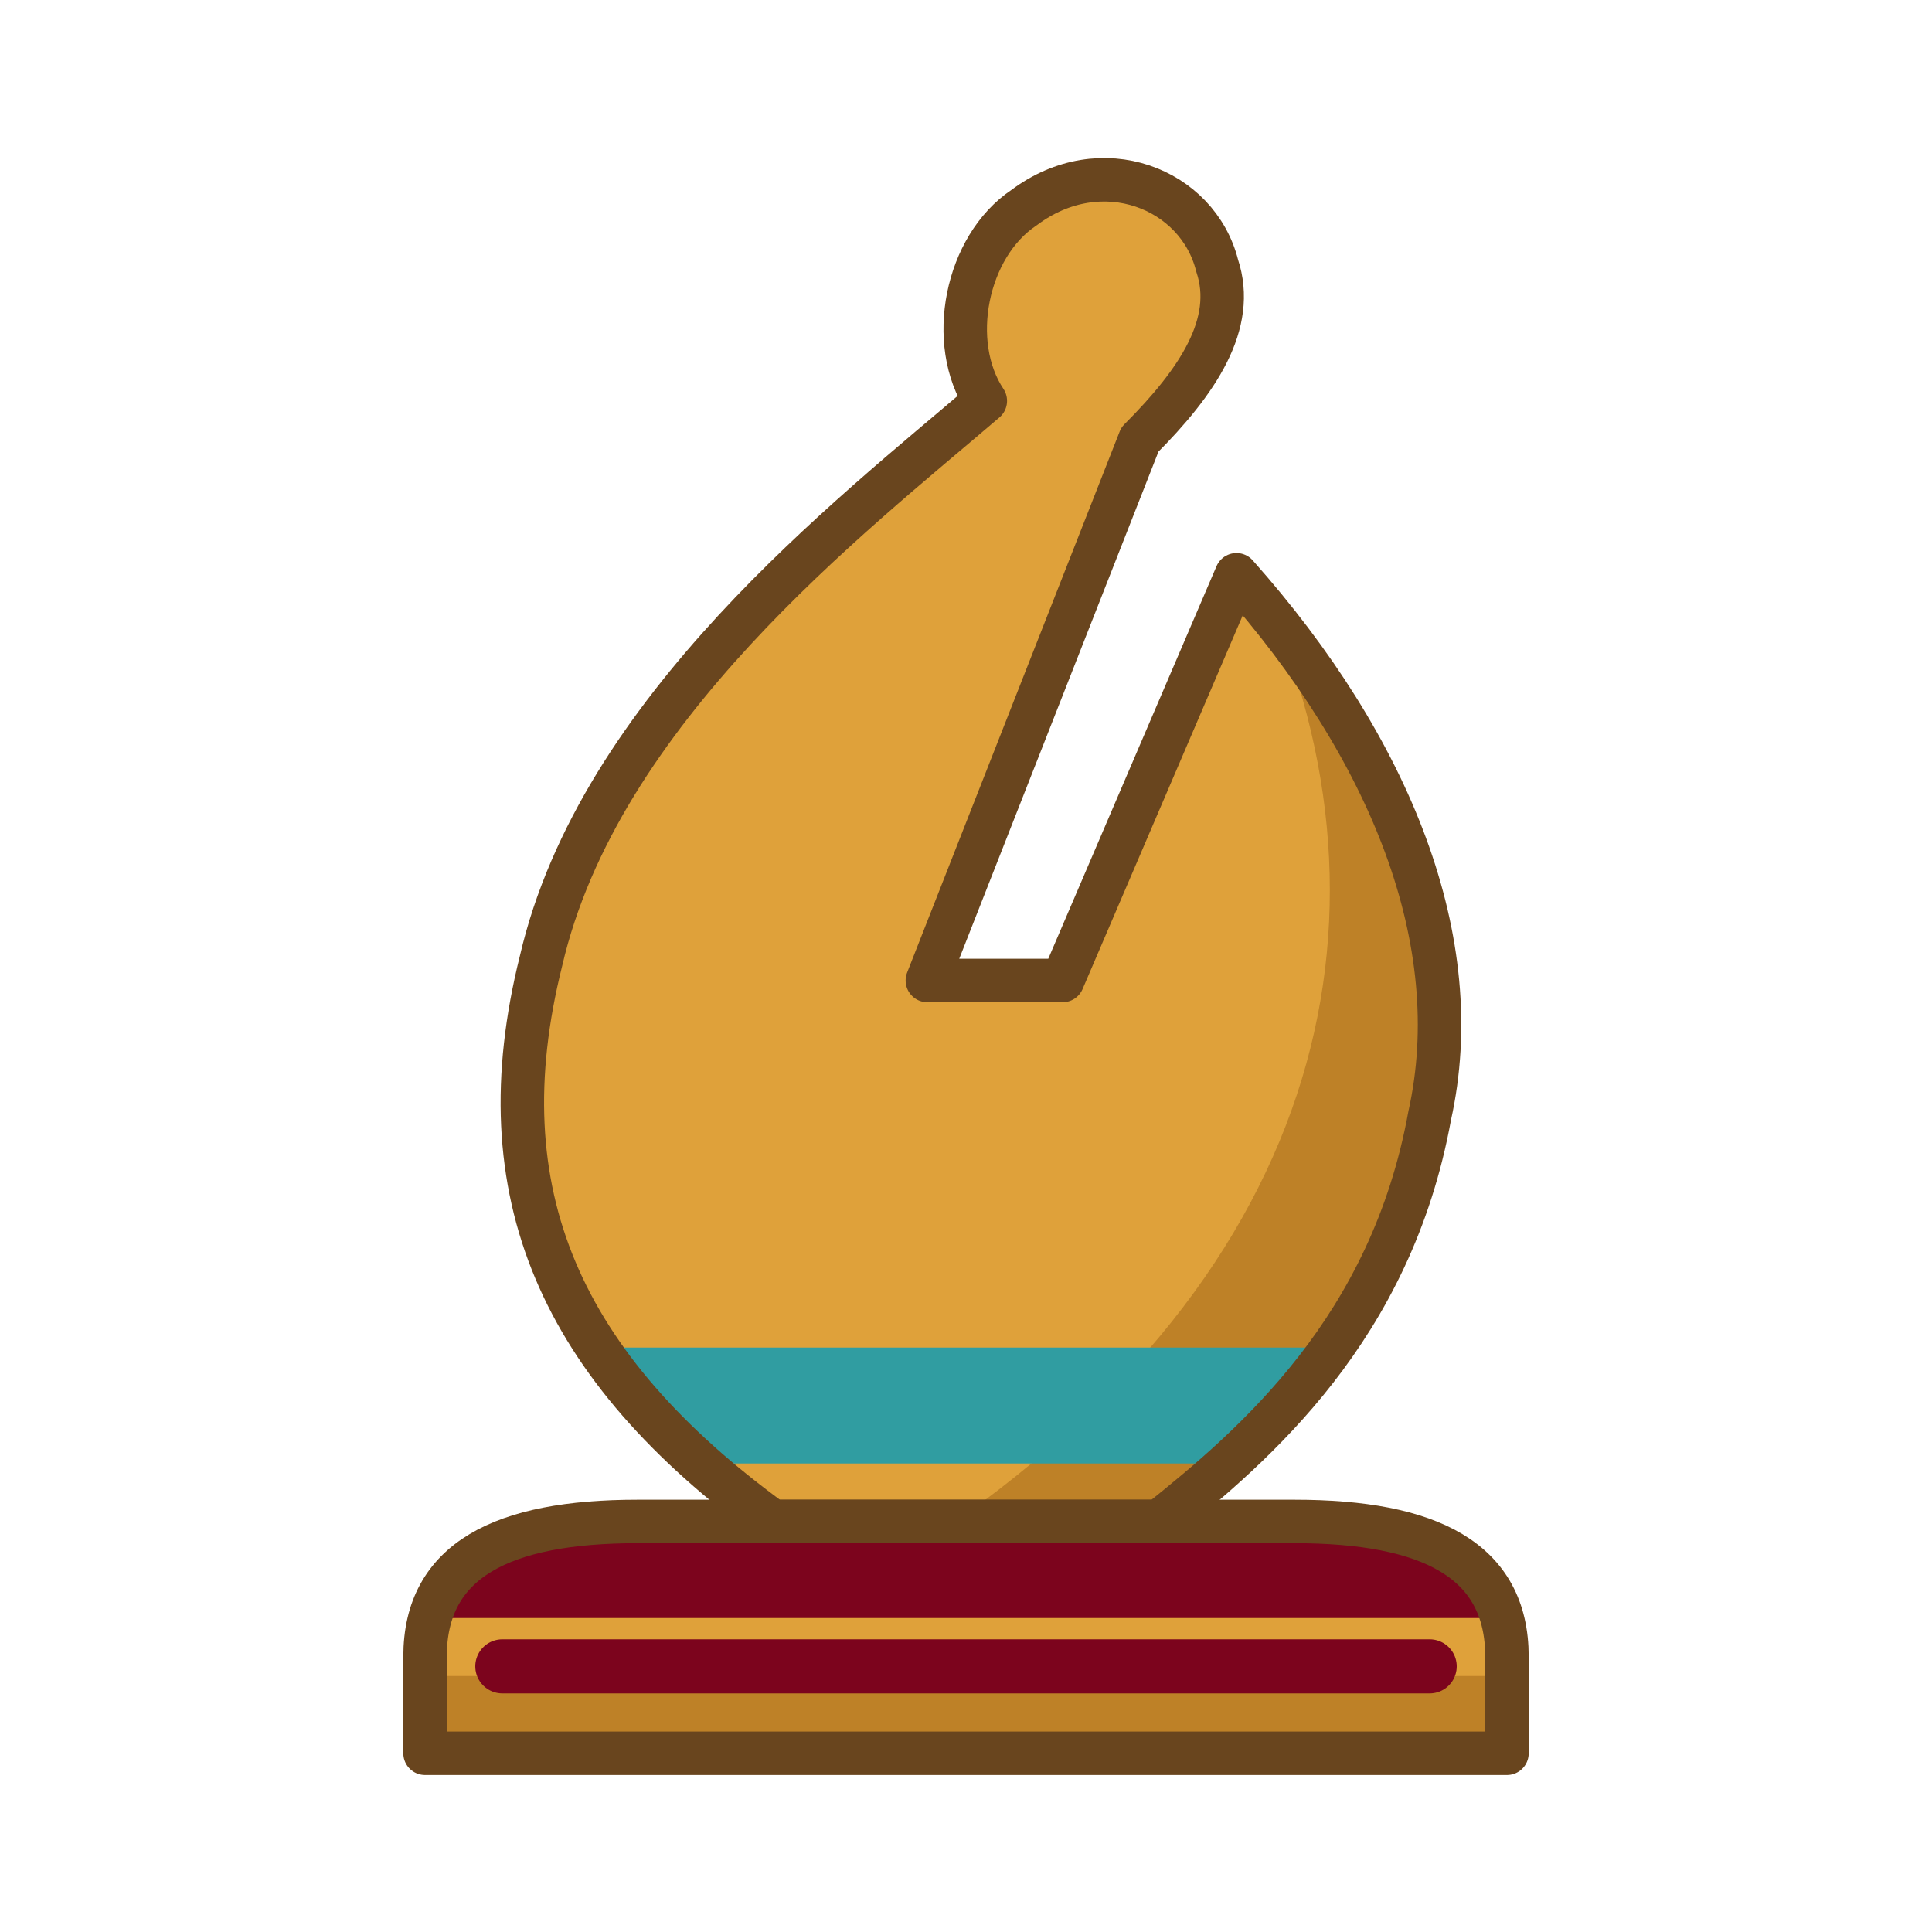
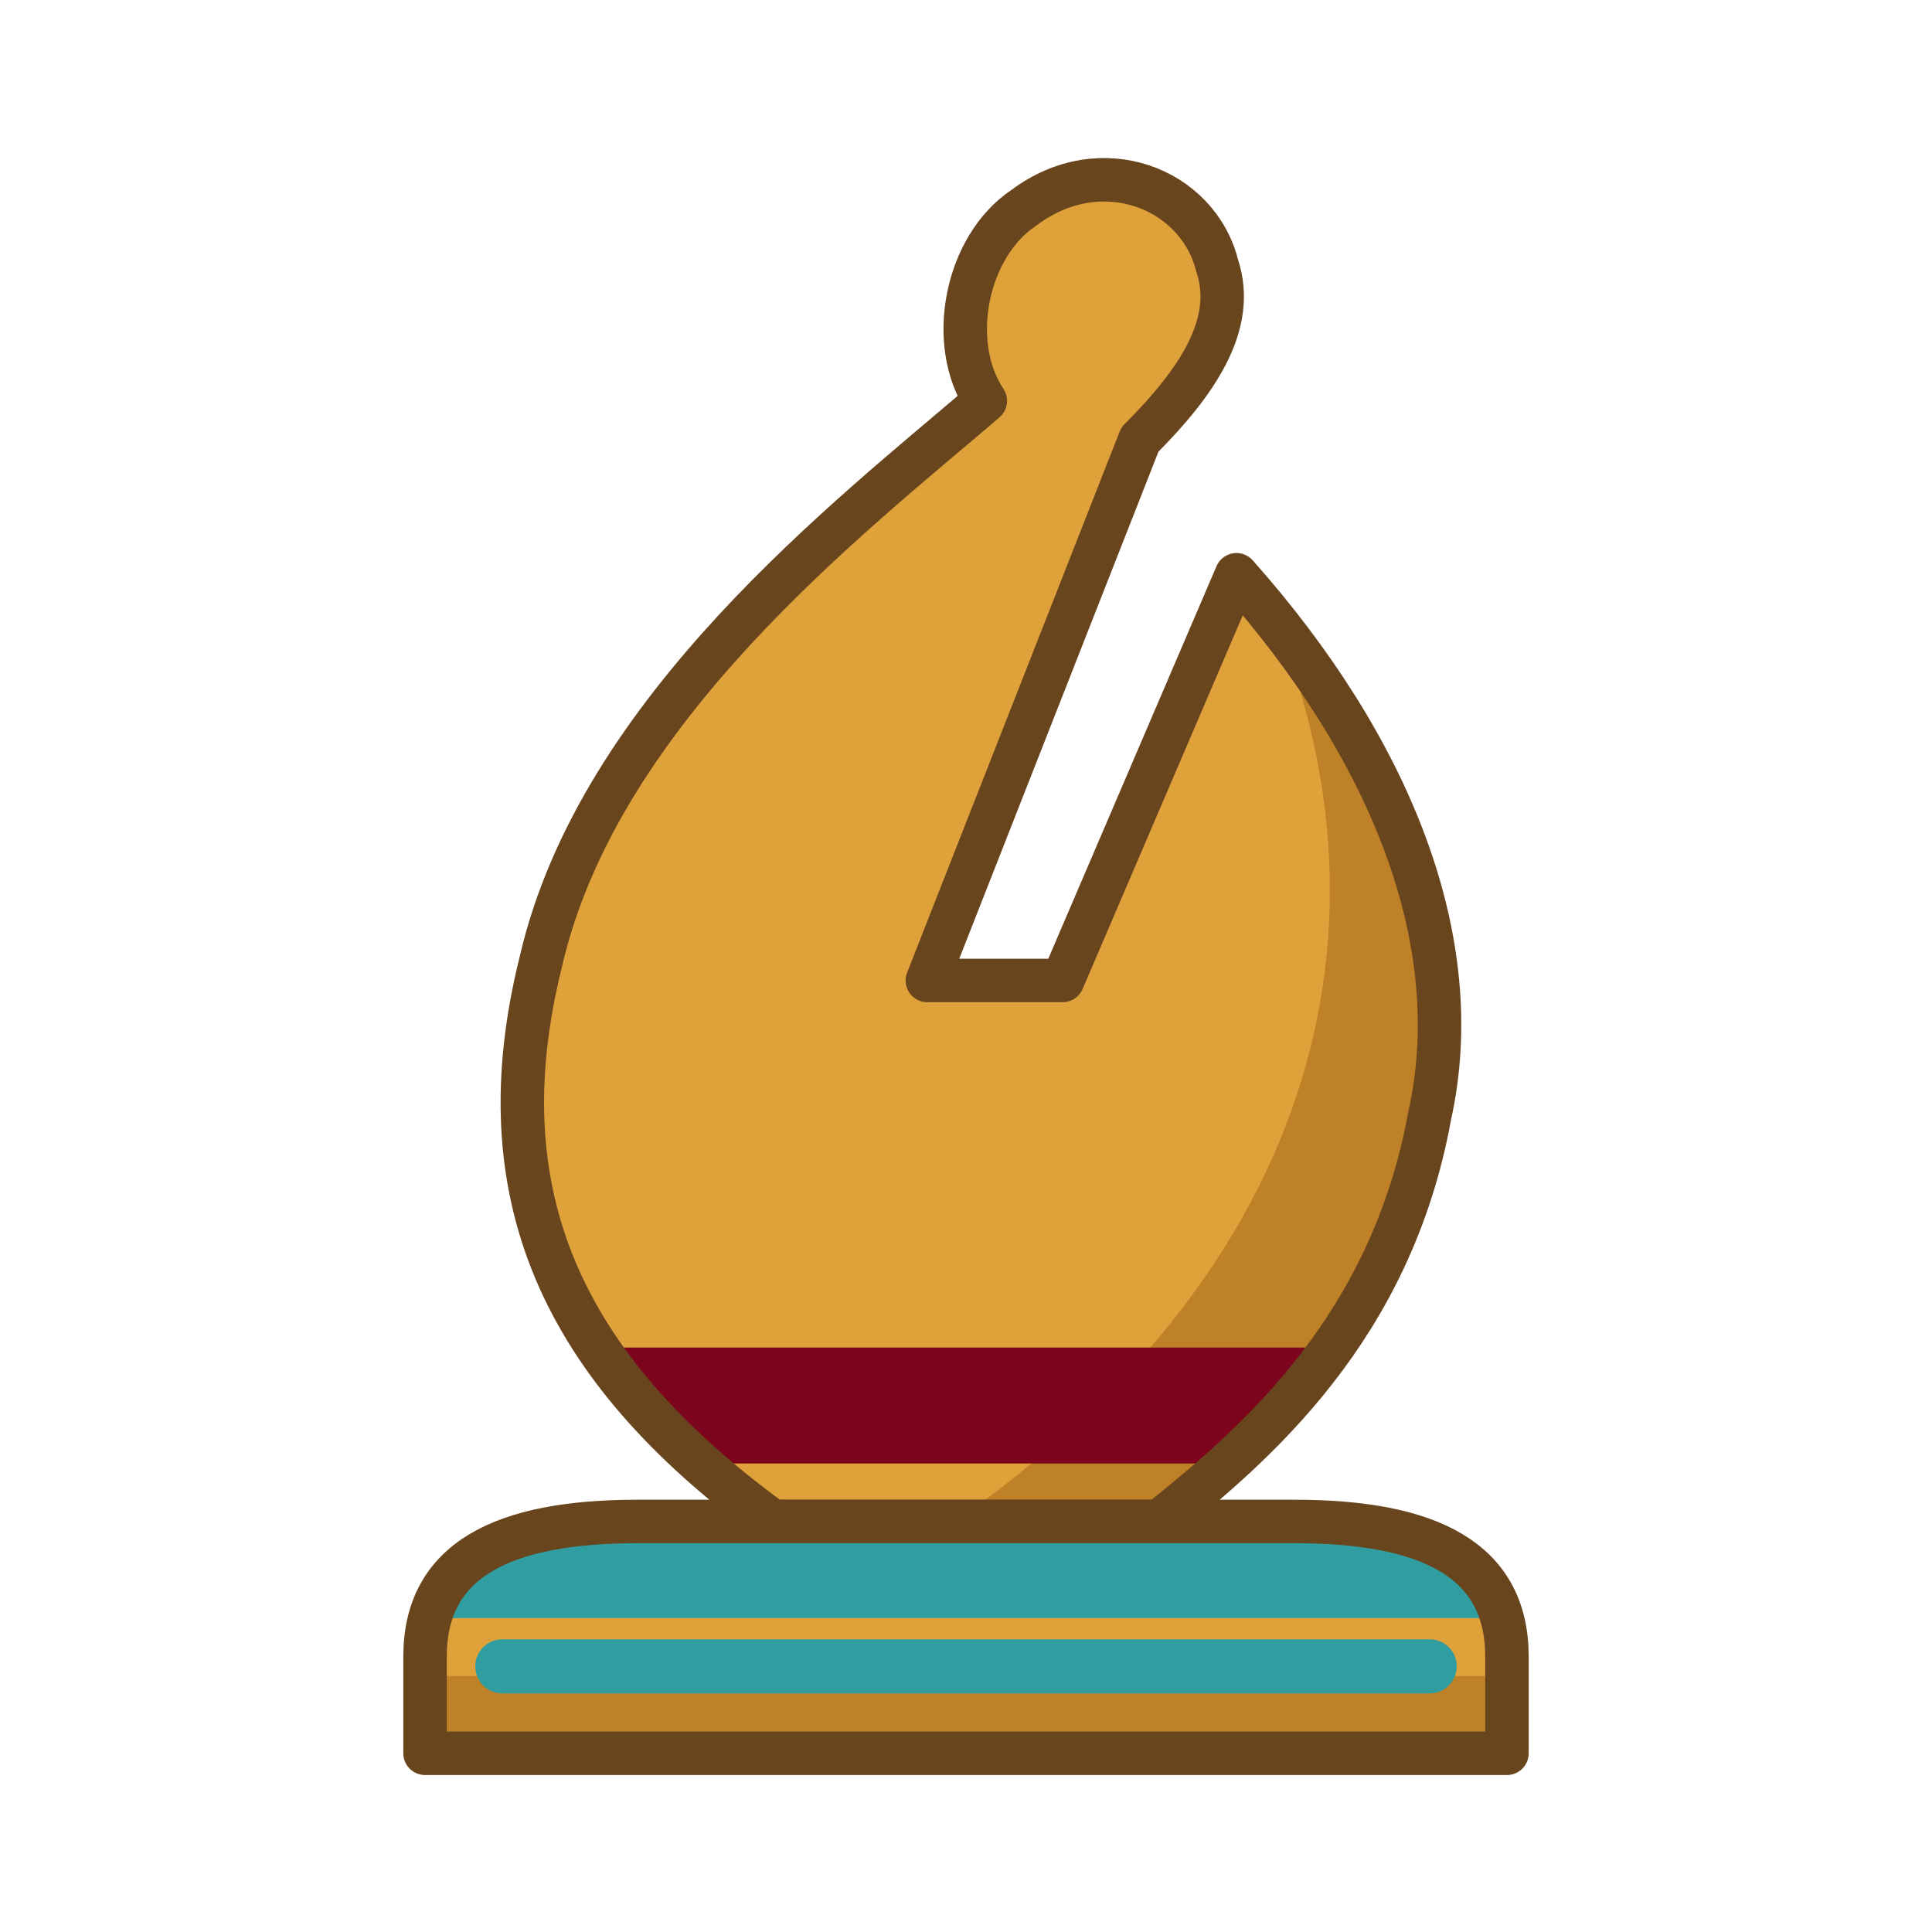
<svg xmlns="http://www.w3.org/2000/svg" viewBox="0 -1.75 100 100">
  <g fill="#DFA13A" stroke="#69451E" stroke-width="2.25" stroke-linejoin="round" stroke-linecap="round">
    <path d="M40 77 C29 69 25 60 28 48 C31 35 44 25 51 19 C49 16 50 11 53 9 C57 6 62 8 63 12 C64 15 62 18 59 21 L48 49 H55 L64 28 C72 37 76 47 74 56 C72 67 65 73 60 77 Z" fill="#DFA13A" stroke="none" fill-rule="evenodd" />
    <defs>
      <clipPath id="s6">
        <path d="M40 77 C29 69 25 60 28 48 C31 35 44 25 51 19 C49 16 50 11 53 9 C57 6 62 8 63 12 C64 15 62 18 59 21 L48 49 H55 L64 28 C72 37 76 47 74 56 C72 67 65 73 60 77 Z" clip-rule="evenodd" />
      </clipPath>
    </defs>
    <path d="M65 28 C77 40 79 57 67 70 L59 78 H48 C69 64 73 45 65 28 Z" fill="#BE8127" stroke="none" clip-path="url(#s6)" />
    <g stroke="none" clip-path="url(#s6)">
-       <path d="M10 68 H90 V74 H10 Z" fill="#309DA1" />
-       <path d="M10 78 H90 V82 H10 Z" fill="#7C041D" />
+       <path d="M10 68 H90 V74 H10 Z" fill="#7C041D" />
+       <path d="M10 78 H90 V82 H10 Z" fill="#309DA1" />
    </g>
    <path d="M40 77 C29 69 25 60 28 48 C31 35 44 25 51 19 C49 16 50 11 53 9 C57 6 62 8 63 12 C64 15 62 18 59 21 L48 49 H55 L64 28 C72 37 76 47 74 56 C72 67 65 73 60 77 Z" fill="none" />
    <path d="M22 89 V84 C22 79 26 77 33 77 H67 C74 77 78 79 78 84 V89 Z" fill="#DFA13A" stroke="none" fill-rule="evenodd" />
    <defs>
      <clipPath id="s7">
        <path d="M22 89 V84 C22 79 26 77 33 77 H67 C74 77 78 79 78 84 V89 Z" clip-rule="evenodd" />
      </clipPath>
    </defs>
    <path d="M21 85 H79 V90 H21 Z" fill="#BE8127" stroke="none" clip-path="url(#s7)" />
    <g stroke="none" clip-path="url(#s7)">
-       <path d="M10 68 H90 V74 H10 Z" fill="#309DA1" />
-       <path d="M10 78 H90 V82 H10 Z" fill="#7C041D" />
+       <path d="M10 68 H90 V74 H10 Z" fill="#7C041D" />
+       <path d="M10 78 H90 V82 H10 Z" fill="#309DA1" />
    </g>
    <path d="M22 89 V84 C22 79 26 77 33 77 H67 C74 77 78 79 78 84 V89 Z" fill="none" />
-     <path d="M26 84.5 H74" fill="none" stroke="#7C041D" stroke-width="2.8" stroke-linecap="round" />
+     <path d="M26 84.5 H74" fill="none" stroke="#309DA1" stroke-width="2.8" stroke-linecap="round" />
  </g>
</svg>
